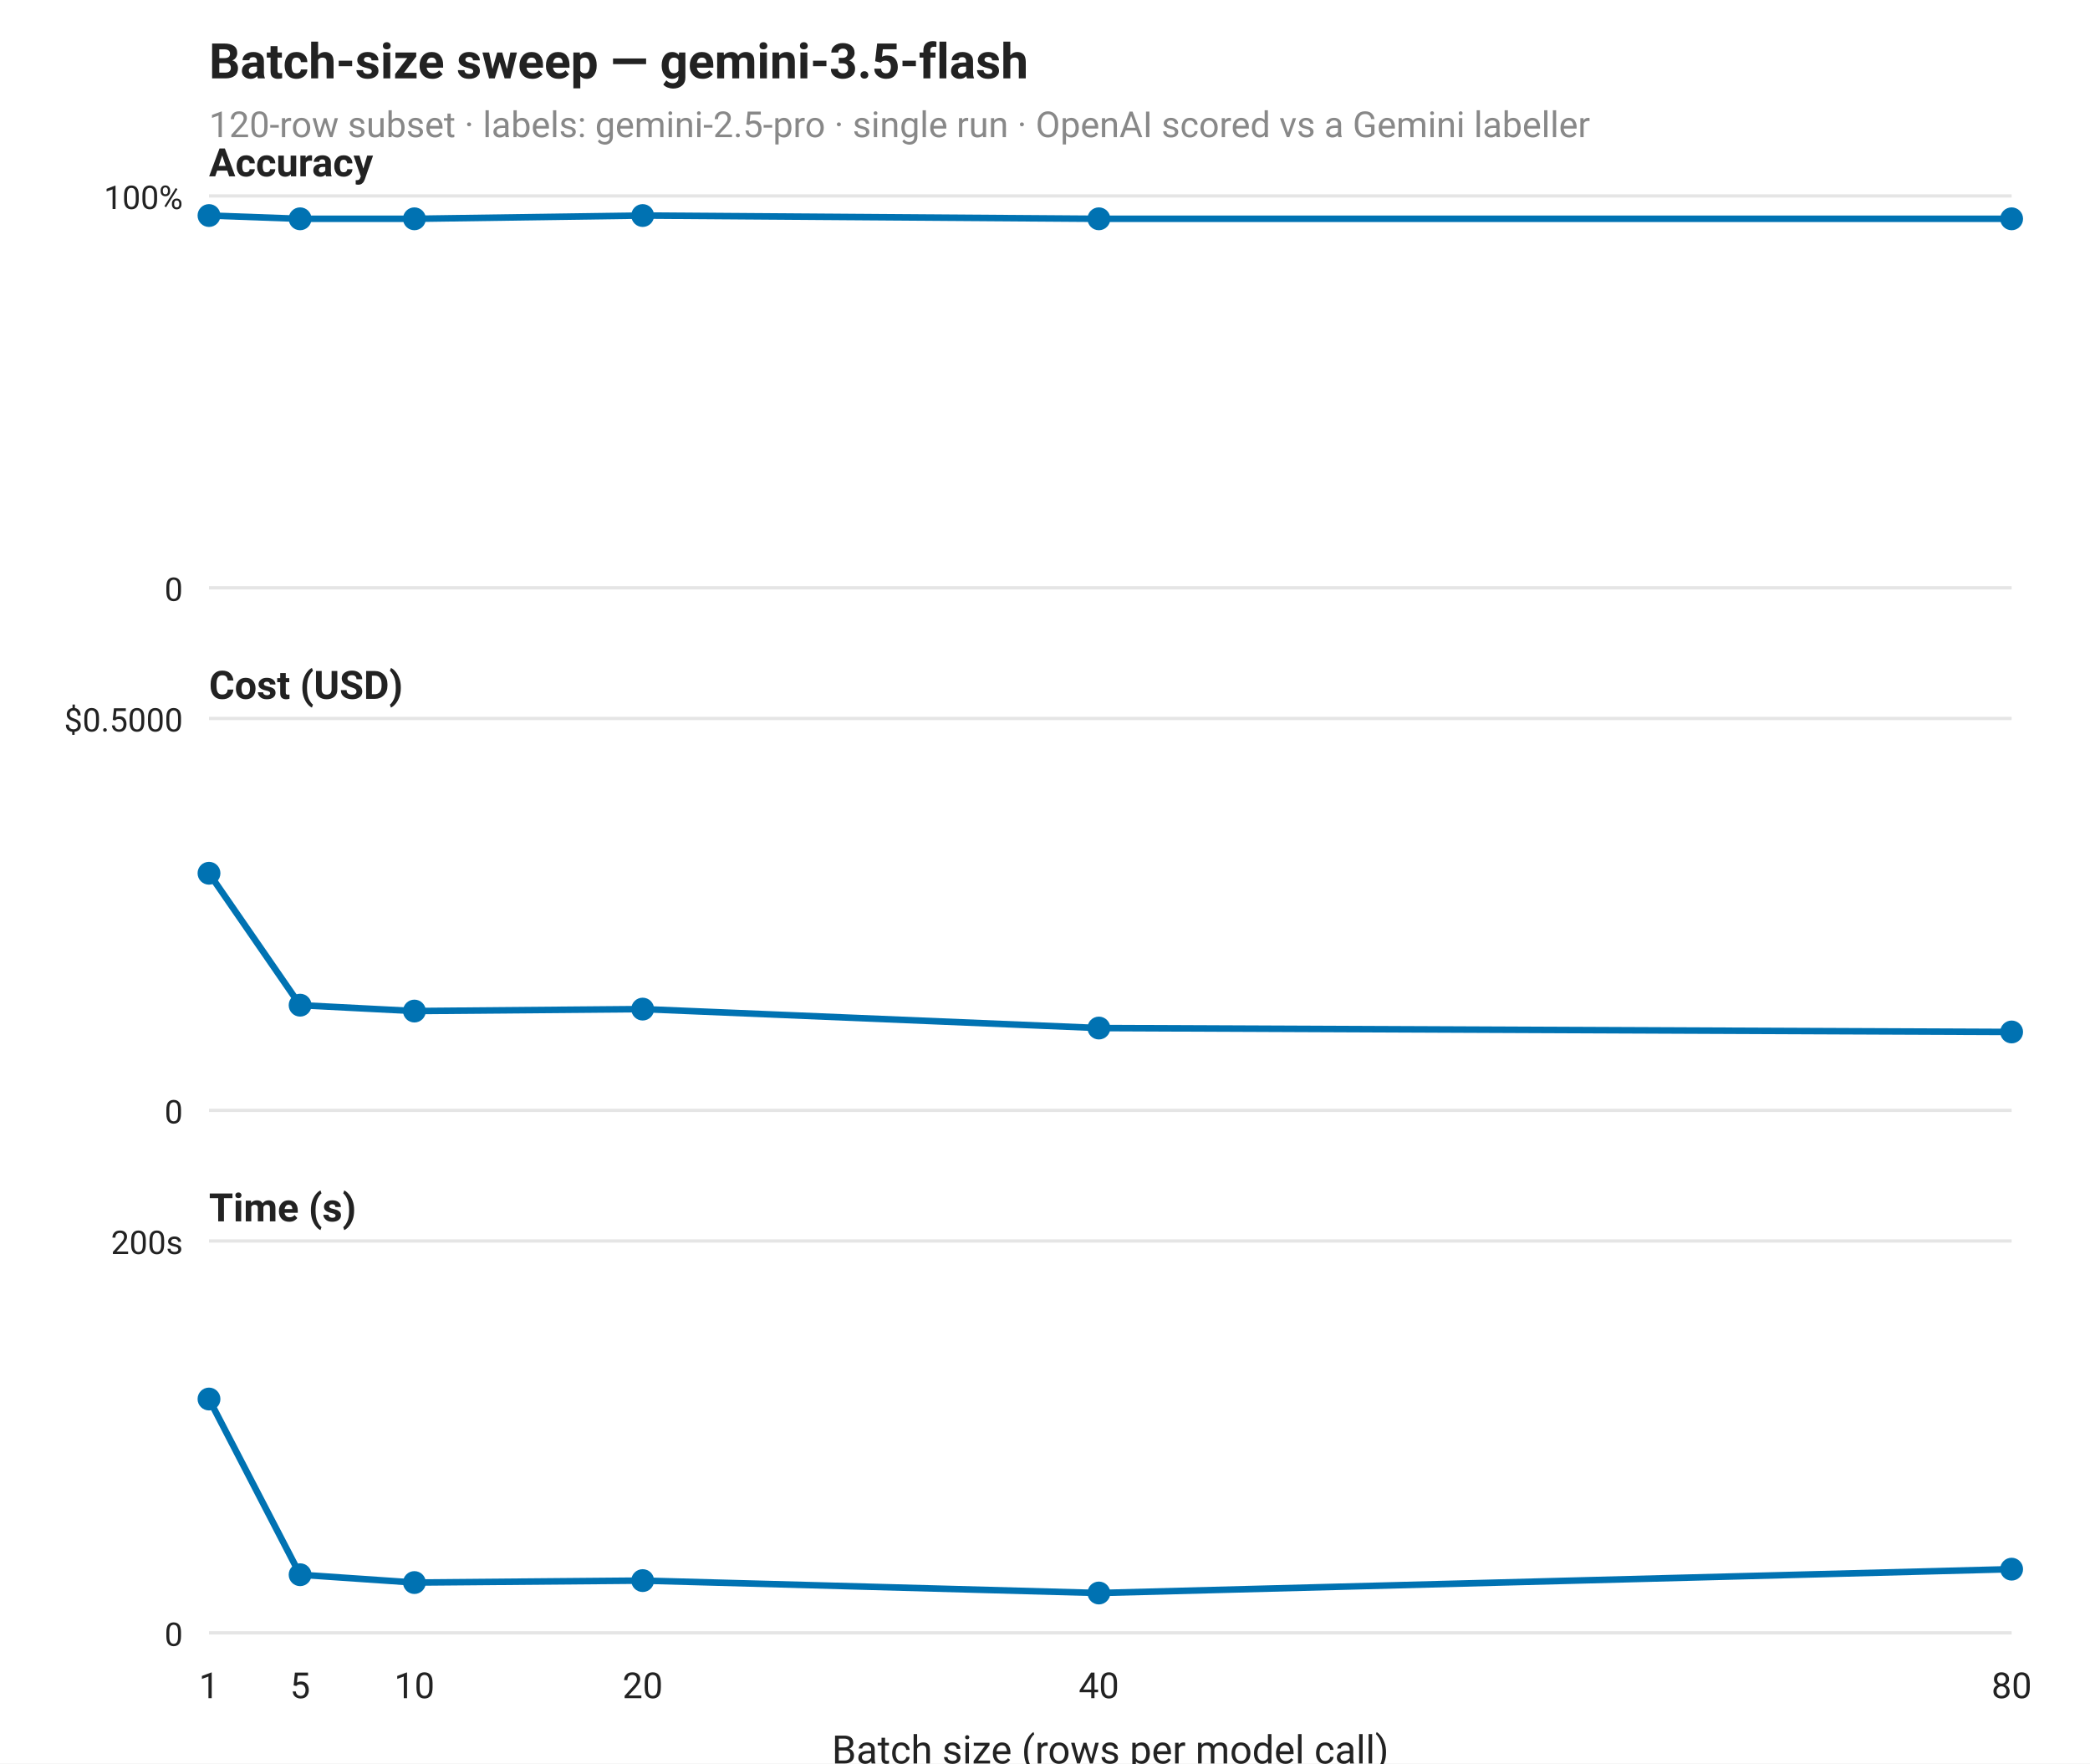
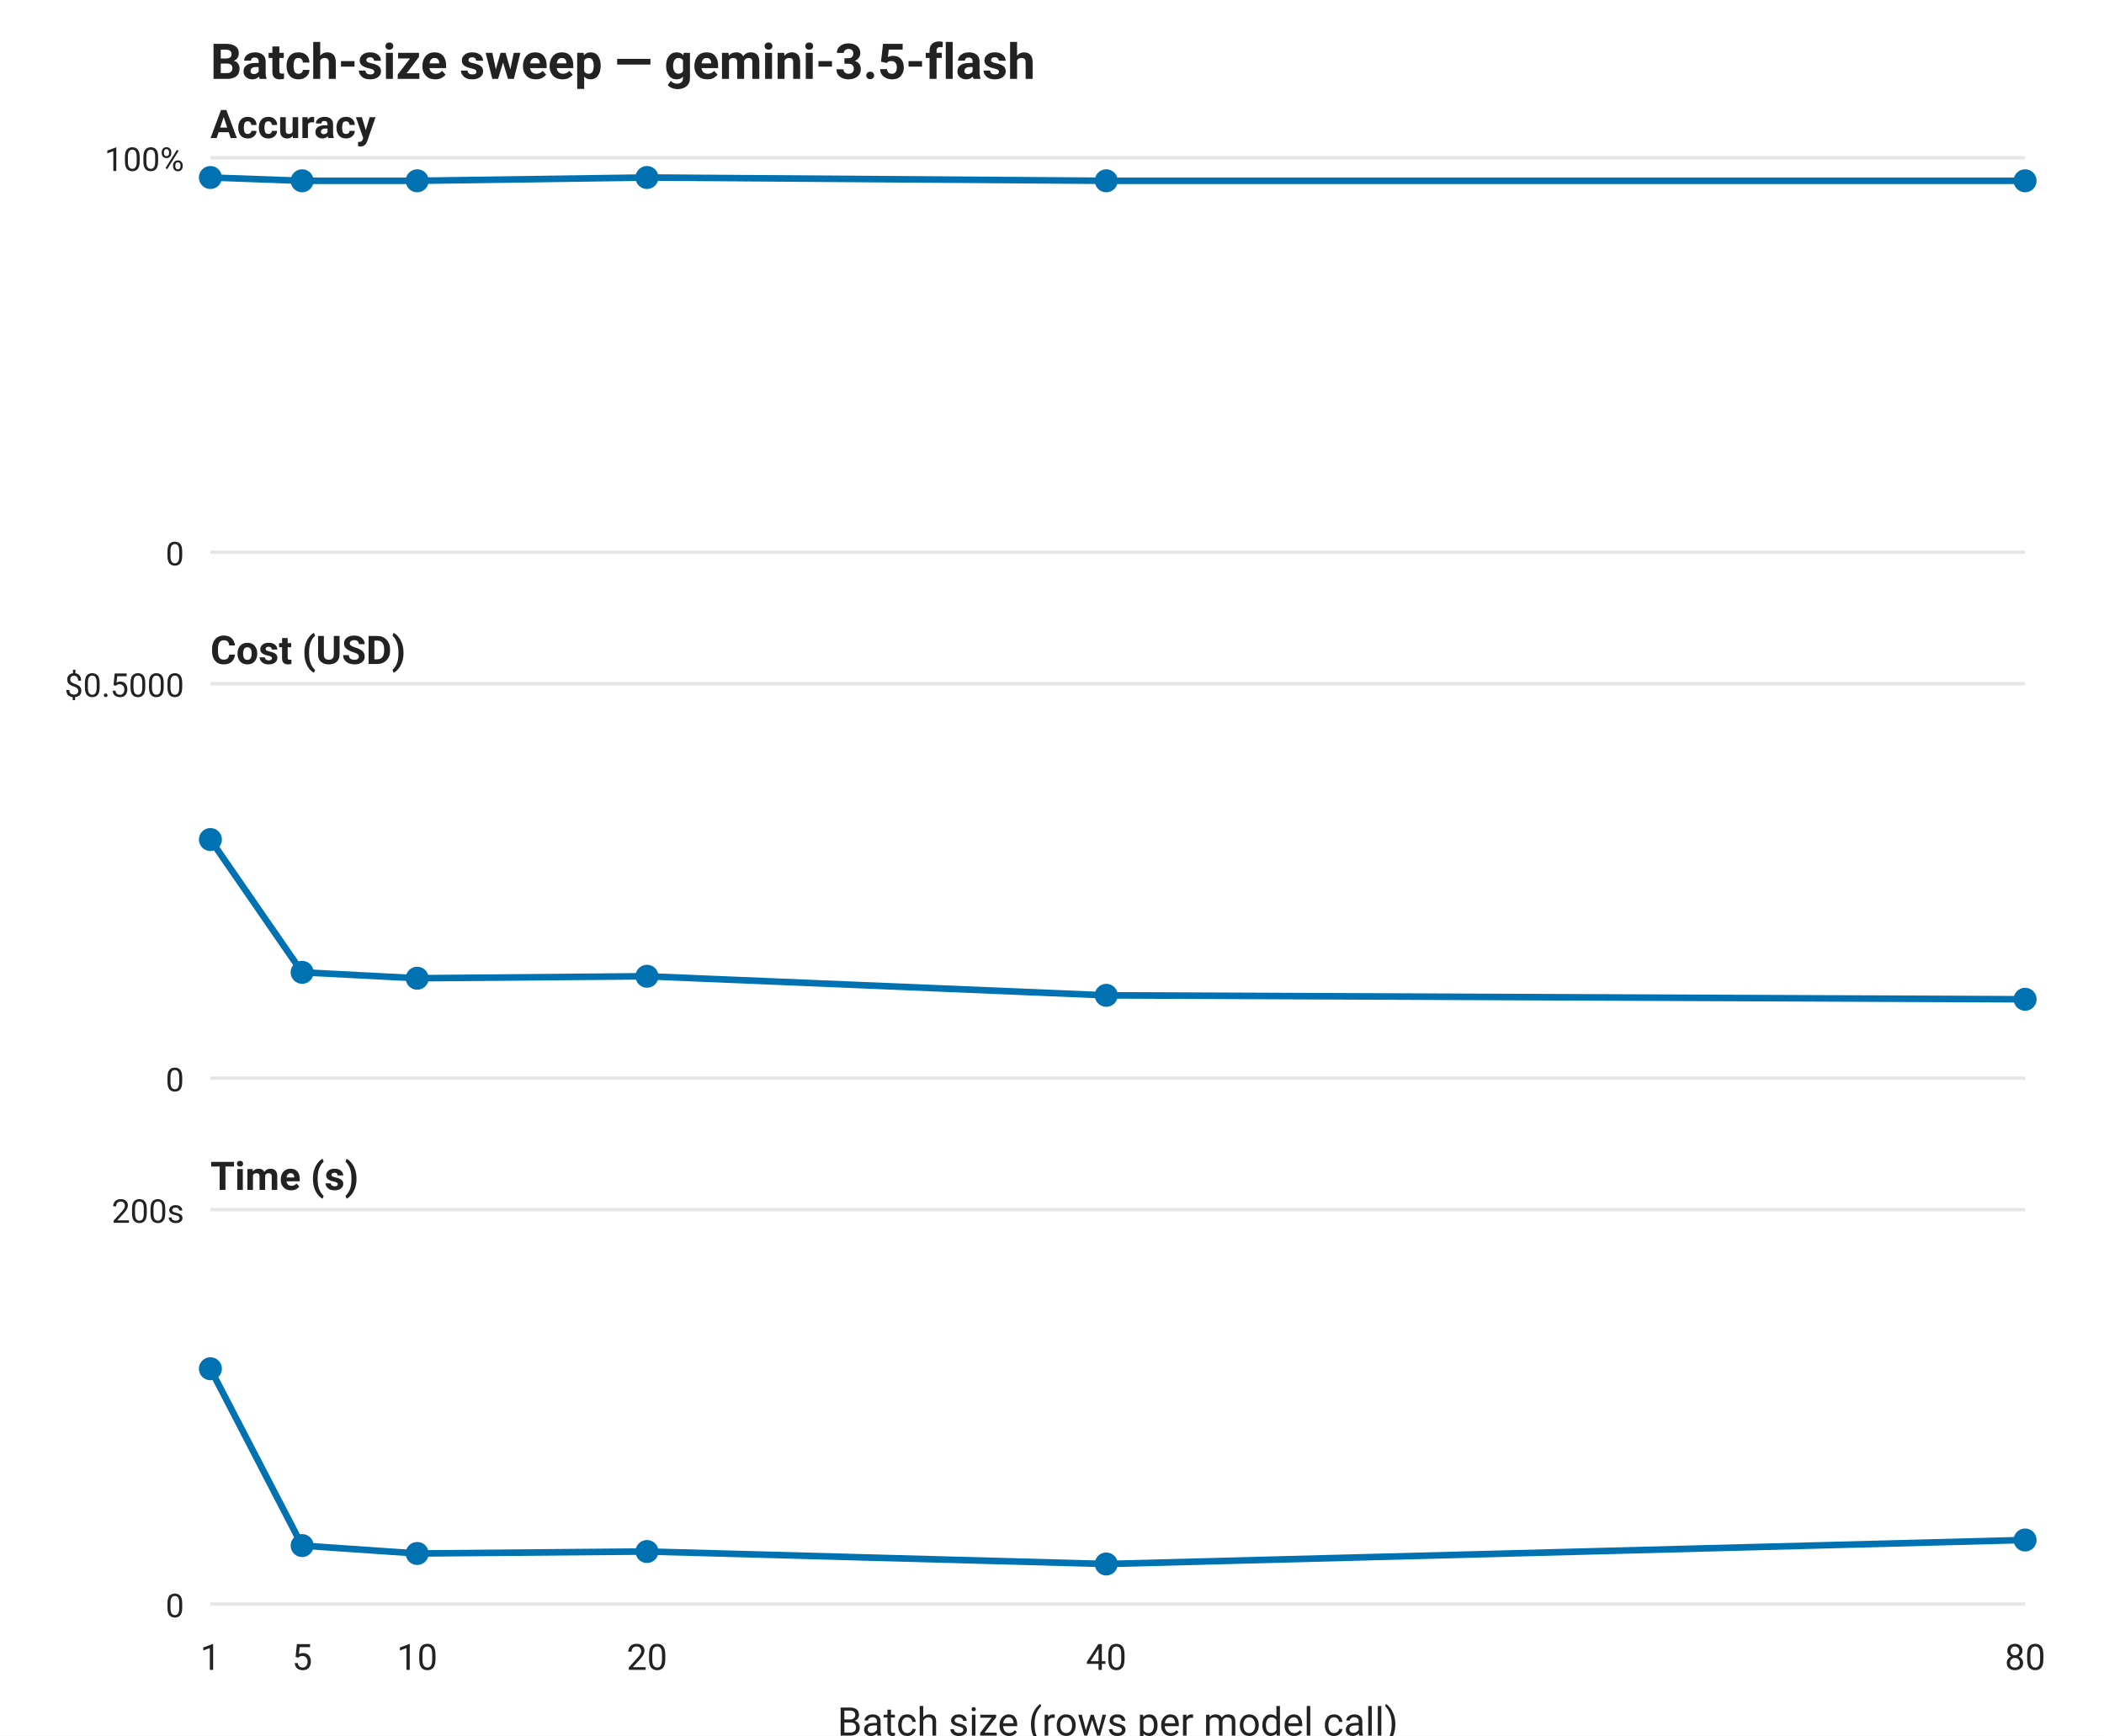
- <svg xmlns="http://www.w3.org/2000/svg" width="640" height="540" viewBox="0 0 640 540" font-family="system-ui, -apple-system, Segoe UI, Roboto, sans-serif">
-   <rect width="640" height="540" fill="#ffffff" />
+ <svg xmlns="http://www.w3.org/2000/svg" width="640" height="528" viewBox="0 0 640 528" font-family="system-ui, -apple-system, Segoe UI, Roboto, sans-serif">
+   <rect width="640" height="528" fill="#ffffff" />
  <text x="64" y="24" font-size="15" font-weight="600" fill="#222222">Batch-size sweep — gemini-3.5-flash</text>
-   <text x="64" y="42" font-size="11" fill="#888888">120-row subset · labels: gemini-2.5-pro · single run · OpenAI scored vs a Gemini labeller</text>
-   <text x="64" y="54" font-size="12" font-weight="600" fill="#222222">Accuracy</text>
-   <line x1="64" y1="60" x2="616" y2="60" stroke="#e5e5e5" />
-   <line x1="64" y1="180" x2="616" y2="180" stroke="#e5e5e5" />
-   <text x="56" y="64" font-size="10" text-anchor="end" fill="#222222">100%</text>
-   <text x="56" y="184" font-size="10" text-anchor="end" fill="#222222">0</text>
-   <polyline points="64.0,66.0 91.9,67.0 126.9,67.0 196.8,66.0 336.5,67.0 616.0,67.0" fill="none" stroke="#0072B2" stroke-width="2" />
-   <circle cx="64.0" cy="66.0" r="3.5" fill="#0072B2" />
-   <circle cx="91.9" cy="67.0" r="3.5" fill="#0072B2" />
-   <circle cx="126.9" cy="67.0" r="3.5" fill="#0072B2" />
-   <circle cx="196.8" cy="66.0" r="3.5" fill="#0072B2" />
-   <circle cx="336.5" cy="67.0" r="3.5" fill="#0072B2" />
-   <circle cx="616.0" cy="67.0" r="3.5" fill="#0072B2" />
-   <text x="64" y="214" font-size="12" font-weight="600" fill="#222222">Cost (USD)</text>
-   <line x1="64" y1="220" x2="616" y2="220" stroke="#e5e5e5" />
-   <line x1="64" y1="340" x2="616" y2="340" stroke="#e5e5e5" />
-   <text x="56" y="224" font-size="10" text-anchor="end" fill="#222222">$0.5000</text>
-   <text x="56" y="344" font-size="10" text-anchor="end" fill="#222222">0</text>
-   <polyline points="64.0,267.4 91.9,307.8 126.9,309.6 196.8,309.0 336.5,314.8 616.0,316.0" fill="none" stroke="#0072B2" stroke-width="2" />
-   <circle cx="64.0" cy="267.4" r="3.5" fill="#0072B2" />
-   <circle cx="91.9" cy="307.8" r="3.5" fill="#0072B2" />
-   <circle cx="126.9" cy="309.6" r="3.5" fill="#0072B2" />
-   <circle cx="196.8" cy="309.0" r="3.5" fill="#0072B2" />
-   <circle cx="336.5" cy="314.8" r="3.5" fill="#0072B2" />
-   <circle cx="616.0" cy="316.0" r="3.5" fill="#0072B2" />
-   <text x="64" y="374" font-size="12" font-weight="600" fill="#222222">Time (s)</text>
-   <line x1="64" y1="380" x2="616" y2="380" stroke="#e5e5e5" />
-   <line x1="64" y1="500" x2="616" y2="500" stroke="#e5e5e5" />
-   <text x="56" y="384" font-size="10" text-anchor="end" fill="#222222">200s</text>
-   <text x="56" y="504" font-size="10" text-anchor="end" fill="#222222">0</text>
-   <polyline points="64.0,428.4 91.9,482.2 126.9,484.6 196.8,484.0 336.5,487.8 616.0,480.5" fill="none" stroke="#0072B2" stroke-width="2" />
-   <circle cx="64.0" cy="428.4" r="3.5" fill="#0072B2" />
-   <circle cx="91.9" cy="482.2" r="3.5" fill="#0072B2" />
-   <circle cx="126.9" cy="484.6" r="3.5" fill="#0072B2" />
-   <circle cx="196.8" cy="484.0" r="3.5" fill="#0072B2" />
-   <circle cx="336.5" cy="487.8" r="3.5" fill="#0072B2" />
-   <circle cx="616.0" cy="480.5" r="3.5" fill="#0072B2" />
-   <text x="64.0" y="520" font-size="11" text-anchor="middle" fill="#222222">1</text>
-   <text x="91.9" y="520" font-size="11" text-anchor="middle" fill="#222222">5</text>
-   <text x="126.9" y="520" font-size="11" text-anchor="middle" fill="#222222">10</text>
-   <text x="196.8" y="520" font-size="11" text-anchor="middle" fill="#222222">20</text>
-   <text x="336.5" y="520" font-size="11" text-anchor="middle" fill="#222222">40</text>
-   <text x="616.0" y="520" font-size="11" text-anchor="middle" fill="#222222">80</text>
-   <text x="340" y="540" font-size="12" text-anchor="middle" fill="#222222">Batch size (rows per model call)</text>
+   <text x="64" y="42" font-size="12" font-weight="600" fill="#222222">Accuracy</text>
+   <line x1="64" y1="48" x2="616" y2="48" stroke="#e5e5e5" />
+   <line x1="64" y1="168" x2="616" y2="168" stroke="#e5e5e5" />
+   <text x="56" y="52" font-size="10" text-anchor="end" fill="#222222">100%</text>
+   <text x="56" y="172" font-size="10" text-anchor="end" fill="#222222">0</text>
+   <polyline points="64.0,54.0 91.9,55.0 126.9,55.0 196.8,54.0 336.5,55.0 616.0,55.0" fill="none" stroke="#0072B2" stroke-width="2" />
+   <circle cx="64.0" cy="54.0" r="3.5" fill="#0072B2" />
+   <circle cx="91.9" cy="55.0" r="3.5" fill="#0072B2" />
+   <circle cx="126.9" cy="55.0" r="3.5" fill="#0072B2" />
+   <circle cx="196.8" cy="54.0" r="3.5" fill="#0072B2" />
+   <circle cx="336.5" cy="55.0" r="3.5" fill="#0072B2" />
+   <circle cx="616.0" cy="55.0" r="3.5" fill="#0072B2" />
+   <text x="64" y="202" font-size="12" font-weight="600" fill="#222222">Cost (USD)</text>
+   <line x1="64" y1="208" x2="616" y2="208" stroke="#e5e5e5" />
+   <line x1="64" y1="328" x2="616" y2="328" stroke="#e5e5e5" />
+   <text x="56" y="212" font-size="10" text-anchor="end" fill="#222222">$0.5000</text>
+   <text x="56" y="332" font-size="10" text-anchor="end" fill="#222222">0</text>
+   <polyline points="64.0,255.4 91.9,295.8 126.9,297.6 196.8,297.0 336.5,302.8 616.0,304.0" fill="none" stroke="#0072B2" stroke-width="2" />
+   <circle cx="64.0" cy="255.4" r="3.5" fill="#0072B2" />
+   <circle cx="91.9" cy="295.8" r="3.5" fill="#0072B2" />
+   <circle cx="126.9" cy="297.6" r="3.5" fill="#0072B2" />
+   <circle cx="196.8" cy="297.0" r="3.5" fill="#0072B2" />
+   <circle cx="336.5" cy="302.8" r="3.5" fill="#0072B2" />
+   <circle cx="616.0" cy="304.0" r="3.5" fill="#0072B2" />
+   <text x="64" y="362" font-size="12" font-weight="600" fill="#222222">Time (s)</text>
+   <line x1="64" y1="368" x2="616" y2="368" stroke="#e5e5e5" />
+   <line x1="64" y1="488" x2="616" y2="488" stroke="#e5e5e5" />
+   <text x="56" y="372" font-size="10" text-anchor="end" fill="#222222">200s</text>
+   <text x="56" y="492" font-size="10" text-anchor="end" fill="#222222">0</text>
+   <polyline points="64.0,416.4 91.9,470.2 126.9,472.6 196.8,472.0 336.5,475.8 616.0,468.5" fill="none" stroke="#0072B2" stroke-width="2" />
+   <circle cx="64.0" cy="416.4" r="3.5" fill="#0072B2" />
+   <circle cx="91.9" cy="470.2" r="3.5" fill="#0072B2" />
+   <circle cx="126.9" cy="472.6" r="3.5" fill="#0072B2" />
+   <circle cx="196.8" cy="472.0" r="3.5" fill="#0072B2" />
+   <circle cx="336.5" cy="475.8" r="3.5" fill="#0072B2" />
+   <circle cx="616.0" cy="468.5" r="3.5" fill="#0072B2" />
+   <text x="64.0" y="508" font-size="11" text-anchor="middle" fill="#222222">1</text>
+   <text x="91.9" y="508" font-size="11" text-anchor="middle" fill="#222222">5</text>
+   <text x="126.9" y="508" font-size="11" text-anchor="middle" fill="#222222">10</text>
+   <text x="196.8" y="508" font-size="11" text-anchor="middle" fill="#222222">20</text>
+   <text x="336.5" y="508" font-size="11" text-anchor="middle" fill="#222222">40</text>
+   <text x="616.0" y="508" font-size="11" text-anchor="middle" fill="#222222">80</text>
+   <text x="340" y="528" font-size="12" text-anchor="middle" fill="#222222">Batch size (rows per model call)</text>
</svg>
